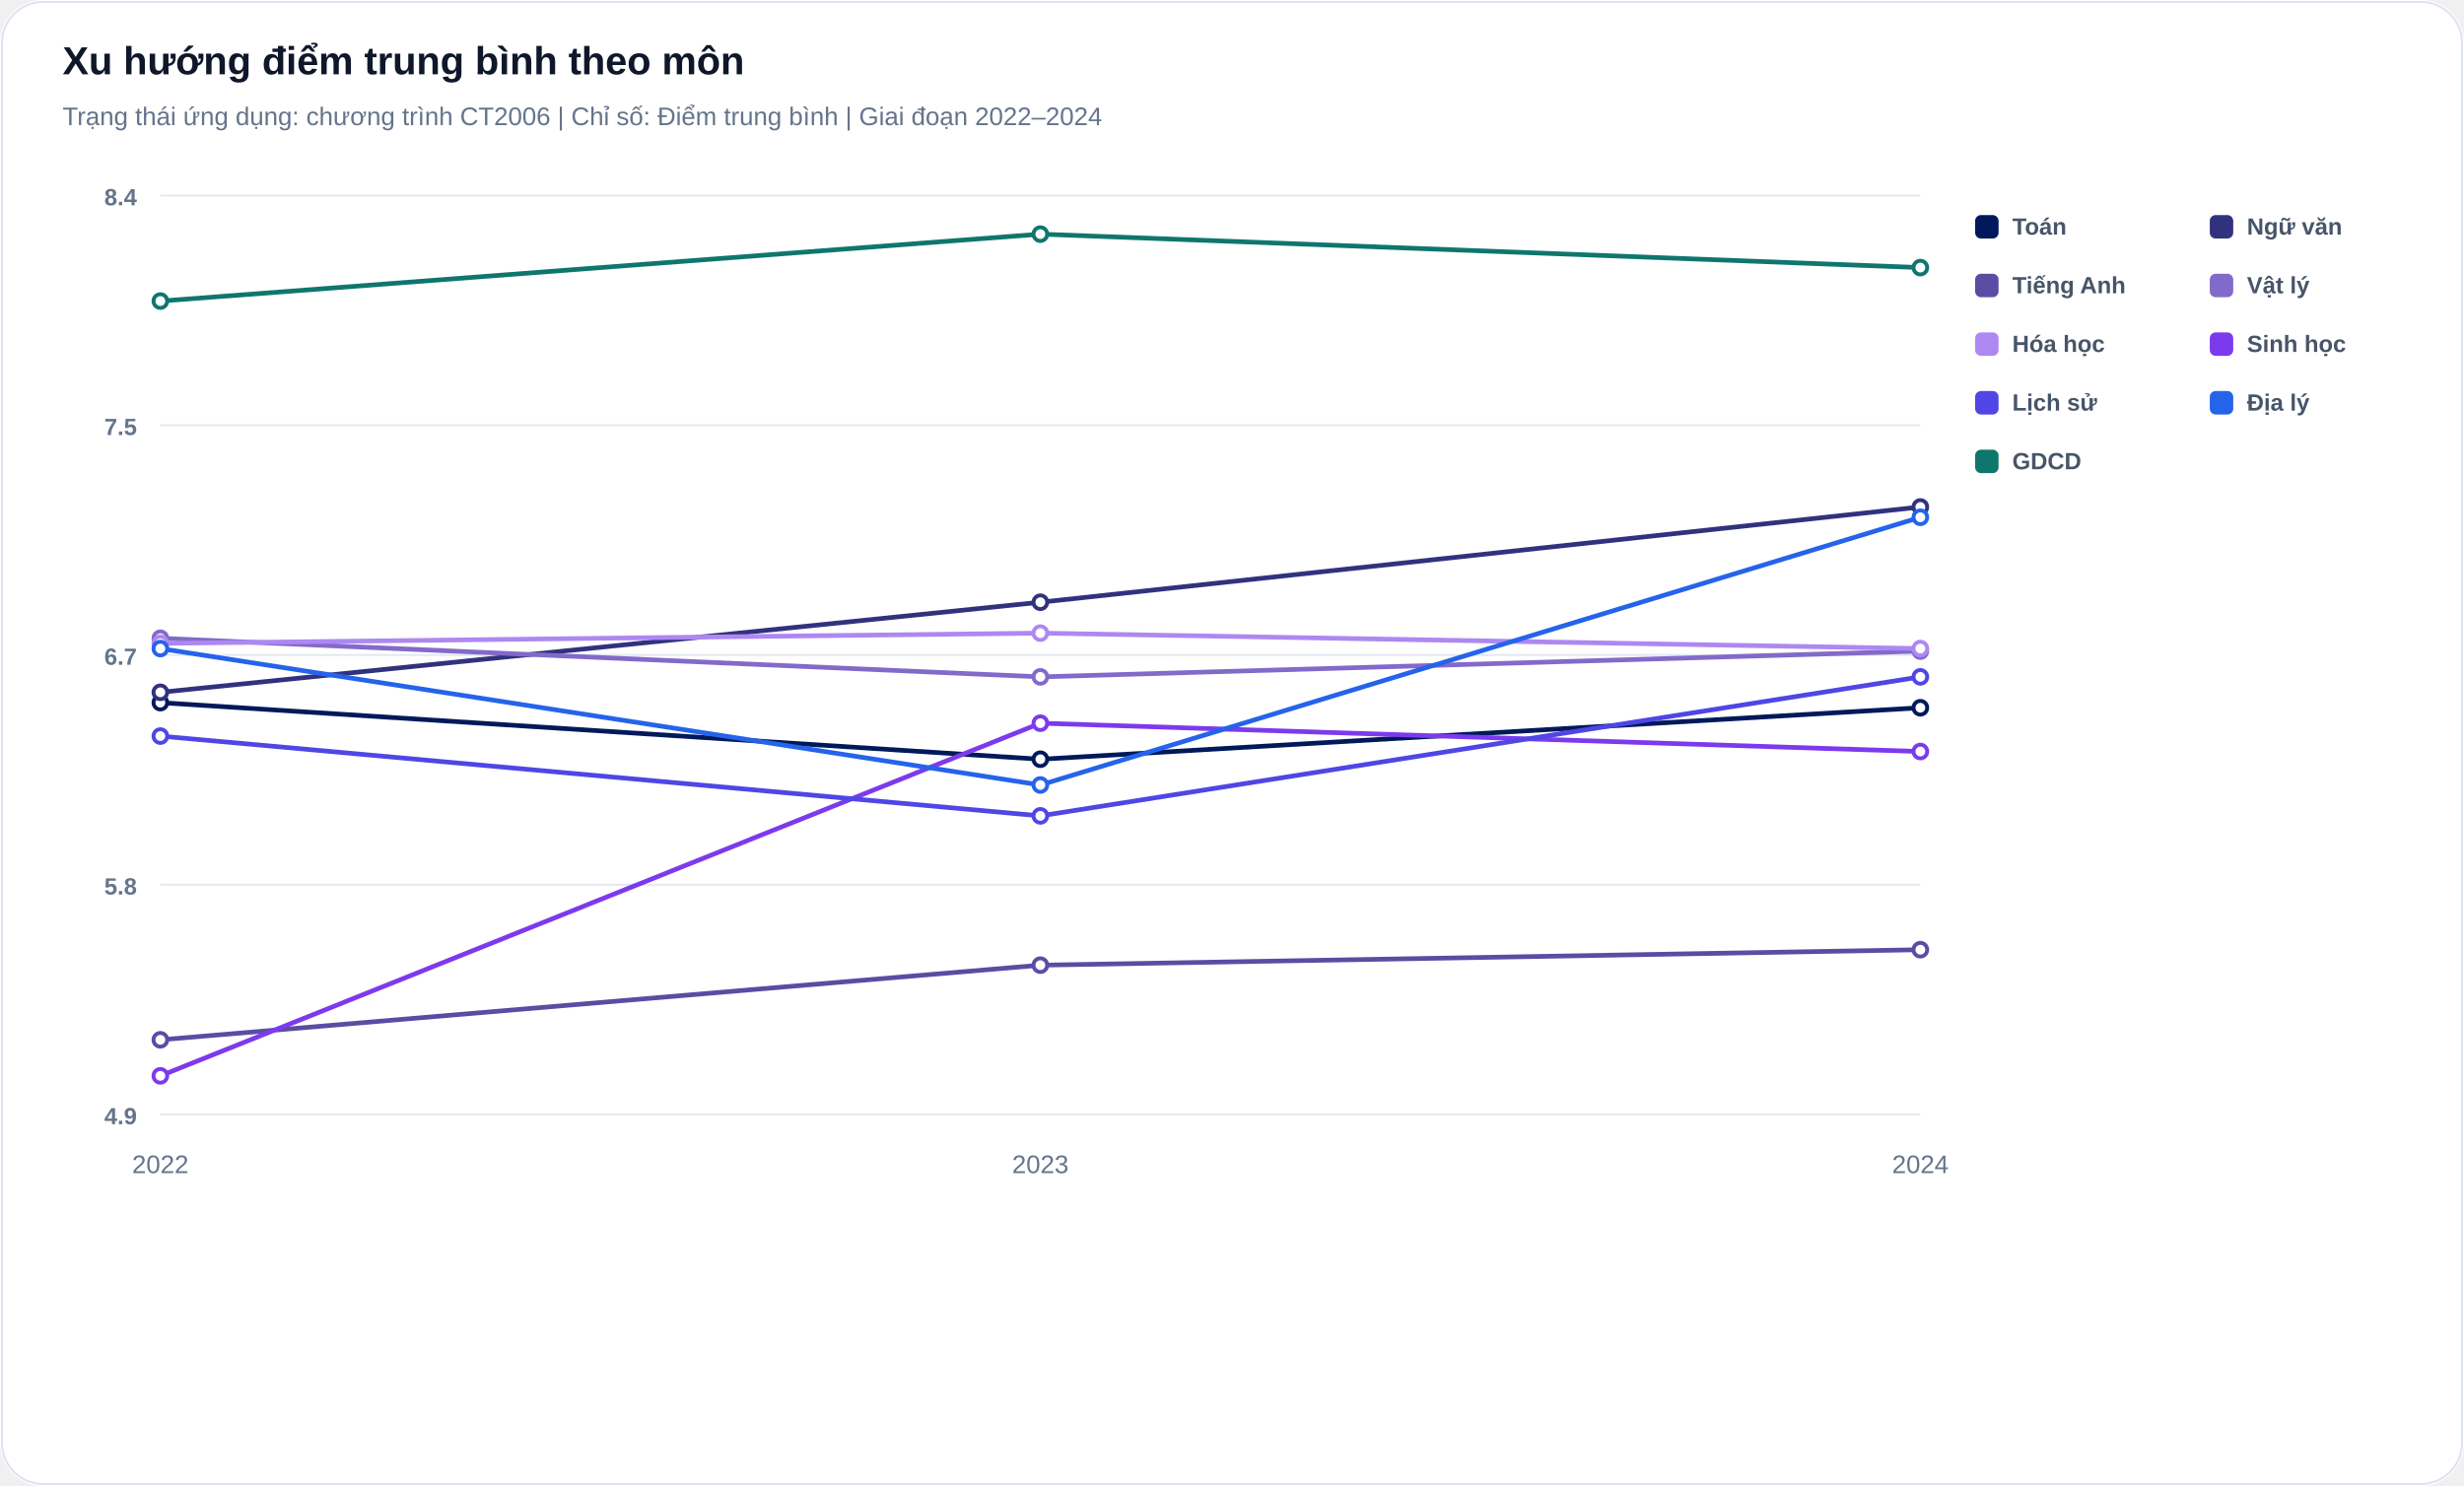
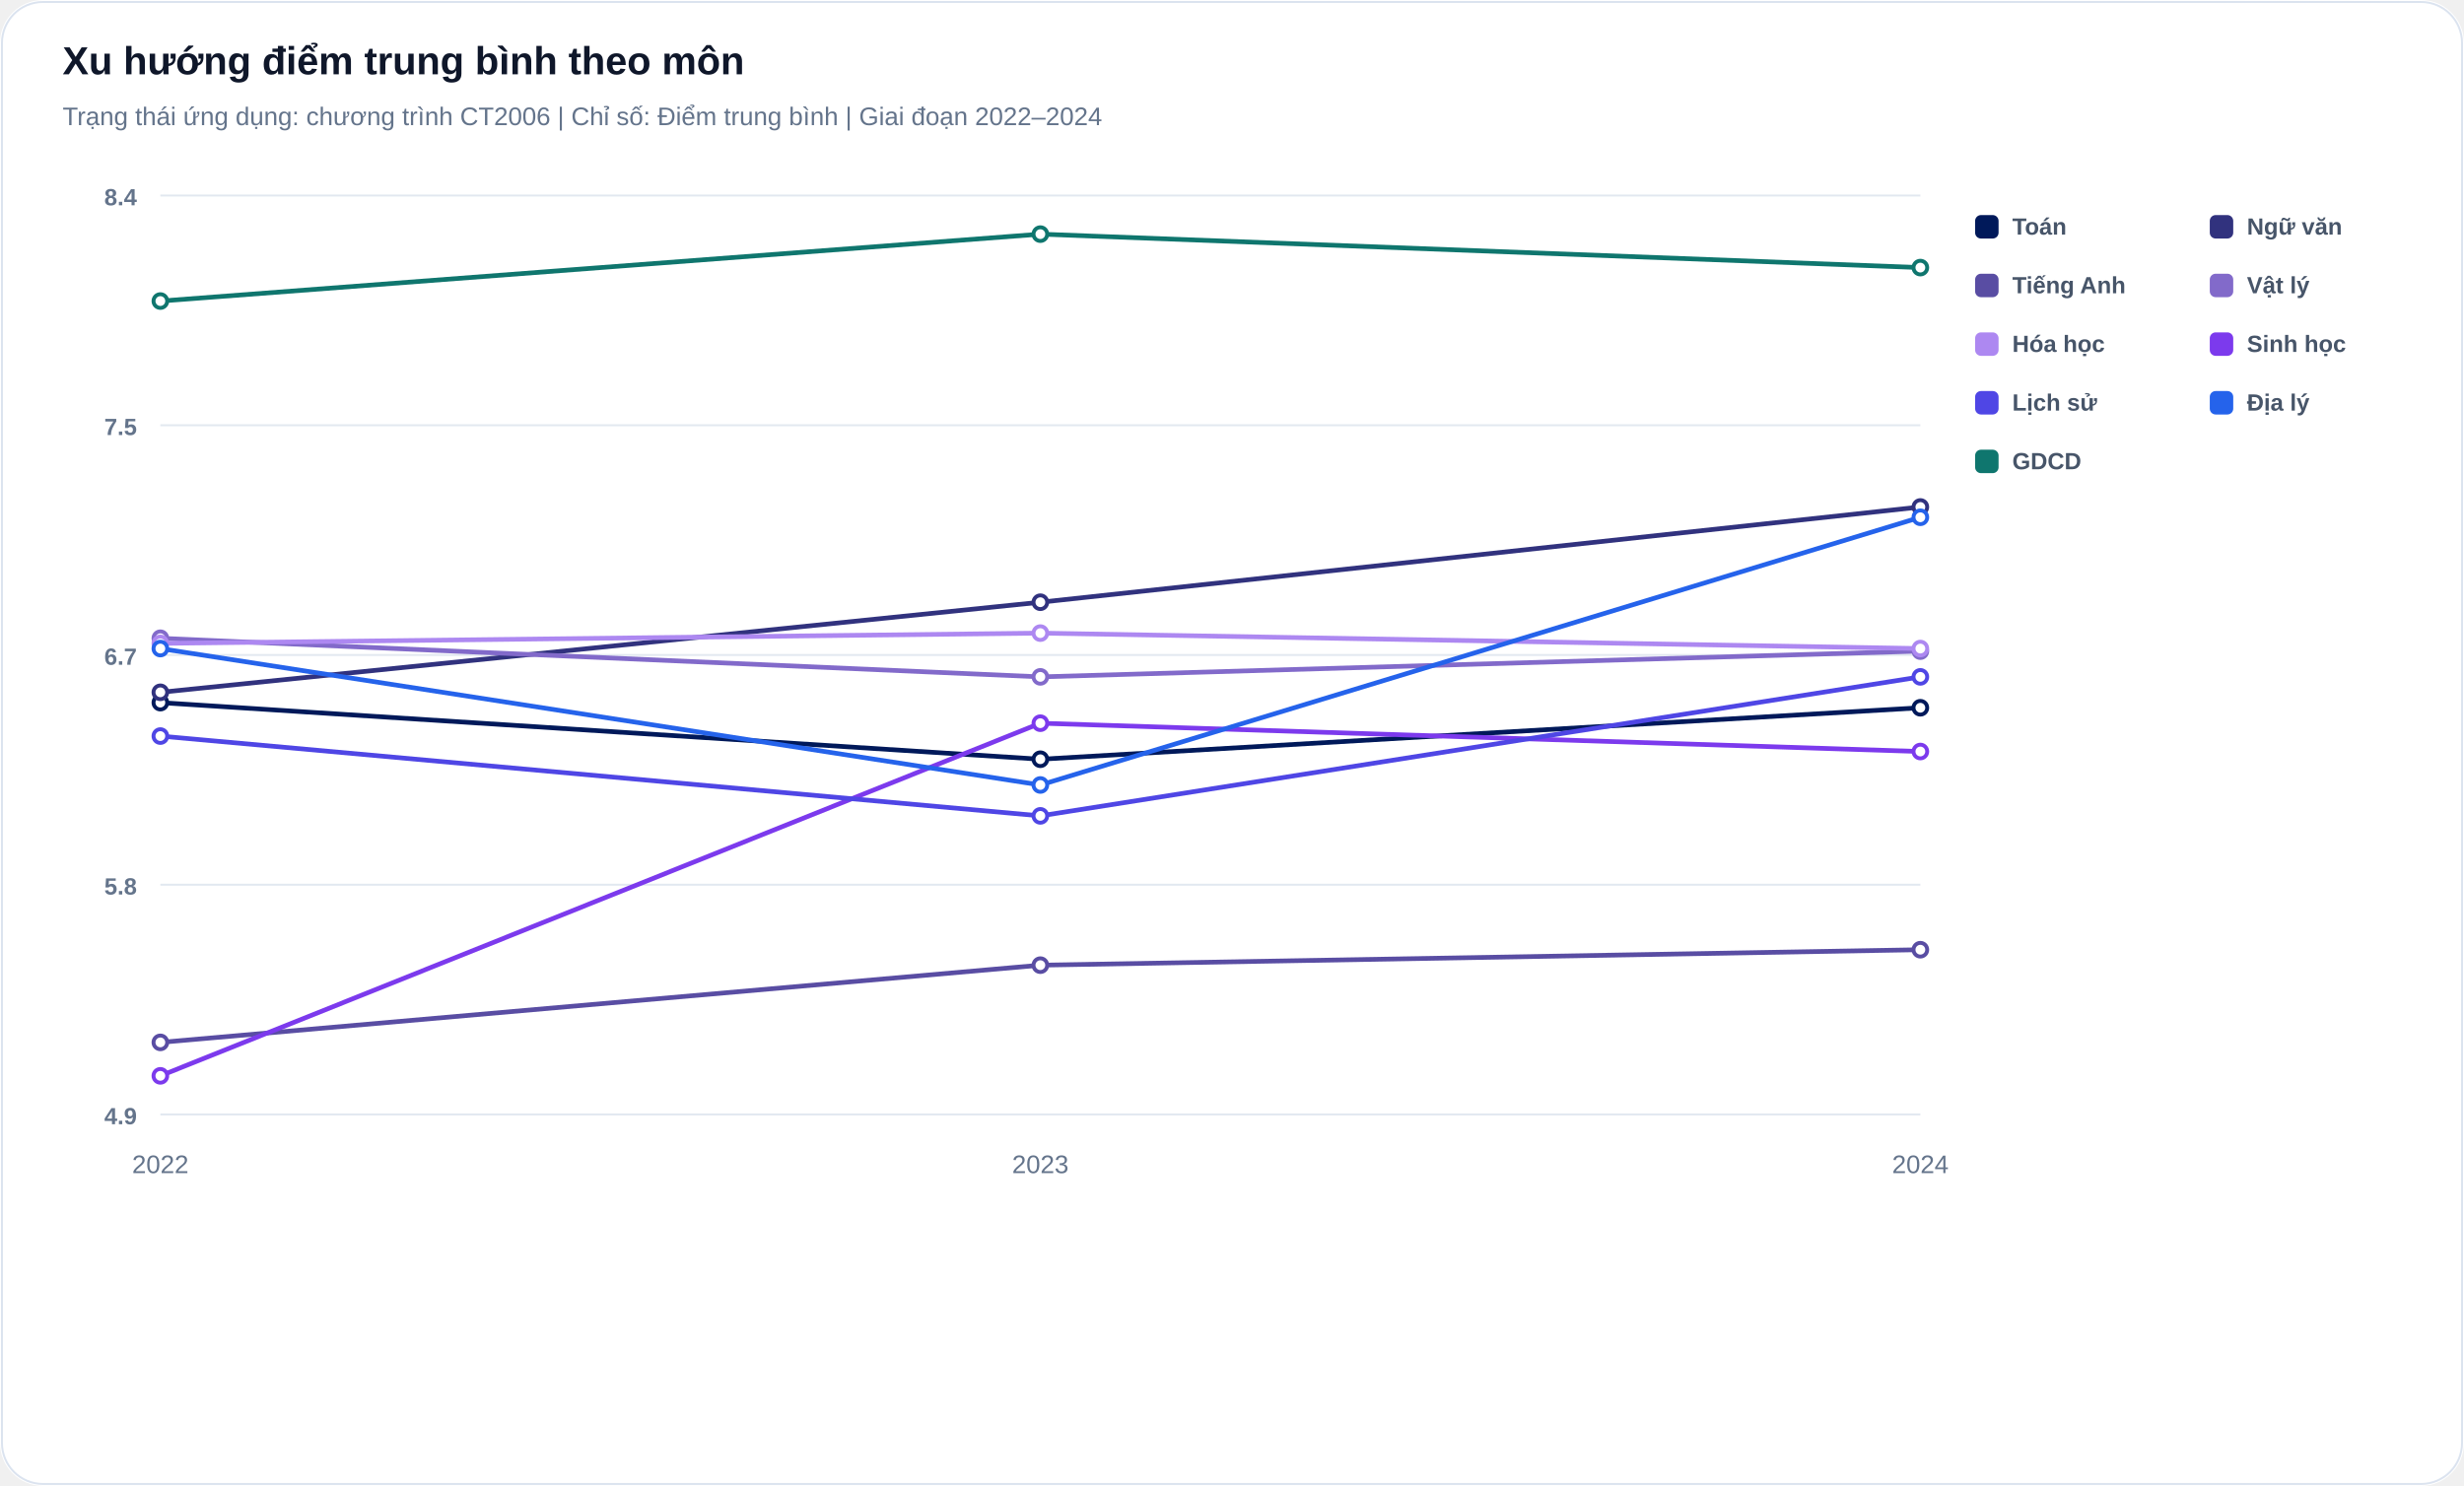
<svg xmlns="http://www.w3.org/2000/svg" viewBox="0 0 1260 760" width="1260" height="760">
-   <rect width="1260" height="760" rx="22" fill="#ffffff" />
+   <rect width="1260" height="760" rx="22" fill="#fff" />
  <rect x="1" y="1" width="1258" height="758" rx="21" fill="none" stroke="#dbe3ef" />
-   <text x="32" y="38" font-family="Arial, sans-serif" font-size="20" font-weight="800" fill="#0f172a">Xu hướng điểm trung bình theo môn</text>
-   <text x="32" y="64" font-family="Arial, sans-serif" font-size="13" fill="#64748b">Trạng thái ứng dụng: chương trình CT2006 | Chỉ số: Điểm trung bình | Giai đoạn 2022–2024</text>
+   <text x="32" y="38" font-family="Arial" font-size="20" font-weight="800" fill="#0f172a">Xu hướng điểm trung bình theo môn</text>
+   <text x="32" y="64" font-family="Arial" font-size="13" fill="#64748b">Trạng thái ứng dụng: chương trình CT2006 | Chỉ số: Điểm trung bình | Giai đoạn 2022–2024</text>
  <line x1="82" x2="982" y1="100" y2="100" stroke="#e2e8f0" />
  <text x="70" y="105" text-anchor="end" font-family="Arial" font-size="12" font-weight="700" fill="#64748b">8.4</text>
  <line x1="82" x2="982" y1="217.5" y2="217.5" stroke="#e2e8f0" />
  <text x="70" y="222.5" text-anchor="end" font-family="Arial" font-size="12" font-weight="700" fill="#64748b">7.5</text>
  <line x1="82" x2="982" y1="335" y2="335" stroke="#e2e8f0" />
  <text x="70" y="340" text-anchor="end" font-family="Arial" font-size="12" font-weight="700" fill="#64748b">6.7</text>
  <line x1="82" x2="982" y1="452.5" y2="452.5" stroke="#e2e8f0" />
  <text x="70" y="457.5" text-anchor="end" font-family="Arial" font-size="12" font-weight="700" fill="#64748b">5.8</text>
  <line x1="82" x2="982" y1="570" y2="570" stroke="#e2e8f0" />
  <text x="70" y="575" text-anchor="end" font-family="Arial" font-size="12" font-weight="700" fill="#64748b">4.9</text>
  <text x="82" y="600" text-anchor="middle" font-family="Arial" font-size="13" fill="#64748b">2022</text>
  <text x="532" y="600" text-anchor="middle" font-family="Arial" font-size="13" fill="#64748b">2023</text>
  <text x="982" y="600" text-anchor="middle" font-family="Arial" font-size="13" fill="#64748b">2024</text>
  <path d="M 82 359.356 L 532 388.319 L 982 361.989" fill="none" stroke="#00195A" stroke-width="2.4" stroke-linecap="round" stroke-linejoin="round" />
-   <circle cx="82" cy="359.356" r="3.5" fill="white" stroke="#00195A" stroke-width="2" />
-   <circle cx="532" cy="388.319" r="3.5" fill="white" stroke="#00195A" stroke-width="2" />
-   <circle cx="982" cy="361.989" r="3.5" fill="white" stroke="#00195A" stroke-width="2" />
+   <circle cx="82" cy="359.356" r="3.5" fill="#fff" stroke="#00195A" stroke-width="2" />
+   <circle cx="532" cy="388.319" r="3.5" fill="#fff" stroke="#00195A" stroke-width="2" />
+   <circle cx="982" cy="361.989" r="3.5" fill="#fff" stroke="#00195A" stroke-width="2" />
  <path d="M 82 354.09 L 532 308.011 L 982 259.3" fill="none" stroke="#31327E" stroke-width="2.4" stroke-linecap="round" stroke-linejoin="round" />
-   <circle cx="82" cy="354.09" r="3.5" fill="white" stroke="#31327E" stroke-width="2" />
-   <circle cx="532" cy="308.011" r="3.5" fill="white" stroke="#31327E" stroke-width="2" />
-   <circle cx="982" cy="259.3" r="3.5" fill="white" stroke="#31327E" stroke-width="2" />
-   <path d="M 82 531.821 L 532 493.641 L 982 485.742" fill="none" stroke="#594DA3" stroke-width="2.4" stroke-linecap="round" stroke-linejoin="round" />
-   <circle cx="82" cy="531.821" r="3.5" fill="white" stroke="#594DA3" stroke-width="2" />
-   <circle cx="532" cy="493.641" r="3.5" fill="white" stroke="#594DA3" stroke-width="2" />
-   <circle cx="982" cy="485.742" r="3.5" fill="white" stroke="#594DA3" stroke-width="2" />
+   <circle cx="82" cy="354.09" r="3.5" fill="#fff" stroke="#31327E" stroke-width="2" />
+   <circle cx="532" cy="308.011" r="3.5" fill="#fff" stroke="#31327E" stroke-width="2" />
+   <circle cx="982" cy="259.3" r="3.5" fill="#fff" stroke="#31327E" stroke-width="2" />
+   <path d="M 82 533.137 L 532 493.641 L 982 485.742" fill="none" stroke="#594DA3" stroke-width="2.4" stroke-linecap="round" stroke-linejoin="round" />
+   <circle cx="82" cy="533.137" r="3.5" fill="#fff" stroke="#594DA3" stroke-width="2" />
+   <circle cx="532" cy="493.641" r="3.5" fill="#fff" stroke="#594DA3" stroke-width="2" />
+   <circle cx="982" cy="485.742" r="3.5" fill="#fff" stroke="#594DA3" stroke-width="2" />
  <path d="M 82 326.443 L 532 346.19 L 982 333.025" fill="none" stroke="#826ACA" stroke-width="2.4" stroke-linecap="round" stroke-linejoin="round" />
-   <circle cx="82" cy="326.443" r="3.5" fill="white" stroke="#826ACA" stroke-width="2" />
-   <circle cx="532" cy="346.19" r="3.5" fill="white" stroke="#826ACA" stroke-width="2" />
-   <circle cx="982" cy="333.025" r="3.5" fill="white" stroke="#826ACA" stroke-width="2" />
+   <circle cx="82" cy="326.443" r="3.5" fill="#fff" stroke="#826ACA" stroke-width="2" />
+   <circle cx="532" cy="346.19" r="3.5" fill="#fff" stroke="#826ACA" stroke-width="2" />
+   <circle cx="982" cy="333.025" r="3.5" fill="#fff" stroke="#826ACA" stroke-width="2" />
  <path d="M 82 329.076 L 532 323.81 L 982 331.709" fill="none" stroke="#AD88F1" stroke-width="2.4" stroke-linecap="round" stroke-linejoin="round" />
-   <circle cx="82" cy="329.076" r="3.5" fill="white" stroke="#AD88F1" stroke-width="2" />
-   <circle cx="532" cy="323.81" r="3.5" fill="white" stroke="#AD88F1" stroke-width="2" />
-   <circle cx="982" cy="331.709" r="3.5" fill="white" stroke="#AD88F1" stroke-width="2" />
+   <circle cx="82" cy="329.076" r="3.5" fill="#fff" stroke="#AD88F1" stroke-width="2" />
+   <circle cx="532" cy="323.81" r="3.5" fill="#fff" stroke="#AD88F1" stroke-width="2" />
+   <circle cx="982" cy="331.709" r="3.5" fill="#fff" stroke="#AD88F1" stroke-width="2" />
  <path d="M 82 550.252 L 532 369.888 L 982 384.37" fill="none" stroke="#7C3AED" stroke-width="2.4" stroke-linecap="round" stroke-linejoin="round" />
-   <circle cx="82" cy="550.252" r="3.5" fill="white" stroke="#7C3AED" stroke-width="2" />
-   <circle cx="532" cy="369.888" r="3.5" fill="white" stroke="#7C3AED" stroke-width="2" />
-   <circle cx="982" cy="384.37" r="3.5" fill="white" stroke="#7C3AED" stroke-width="2" />
+   <circle cx="82" cy="550.252" r="3.5" fill="#fff" stroke="#7C3AED" stroke-width="2" />
+   <circle cx="532" cy="369.888" r="3.5" fill="#fff" stroke="#7C3AED" stroke-width="2" />
+   <circle cx="982" cy="384.37" r="3.5" fill="#fff" stroke="#7C3AED" stroke-width="2" />
  <path d="M 82 376.471 L 532 417.283 L 982 346.19" fill="none" stroke="#4F46E5" stroke-width="2.4" stroke-linecap="round" stroke-linejoin="round" />
-   <circle cx="82" cy="376.471" r="3.5" fill="white" stroke="#4F46E5" stroke-width="2" />
-   <circle cx="532" cy="417.283" r="3.5" fill="white" stroke="#4F46E5" stroke-width="2" />
-   <circle cx="982" cy="346.19" r="3.5" fill="white" stroke="#4F46E5" stroke-width="2" />
+   <circle cx="82" cy="376.471" r="3.5" fill="#fff" stroke="#4F46E5" stroke-width="2" />
+   <circle cx="532" cy="417.283" r="3.5" fill="#fff" stroke="#4F46E5" stroke-width="2" />
+   <circle cx="982" cy="346.19" r="3.5" fill="#fff" stroke="#4F46E5" stroke-width="2" />
  <path d="M 82 331.709 L 532 401.485 L 982 264.566" fill="none" stroke="#2563EB" stroke-width="2.4" stroke-linecap="round" stroke-linejoin="round" />
-   <circle cx="82" cy="331.709" r="3.5" fill="white" stroke="#2563EB" stroke-width="2" />
-   <circle cx="532" cy="401.485" r="3.5" fill="white" stroke="#2563EB" stroke-width="2" />
-   <circle cx="982" cy="264.566" r="3.5" fill="white" stroke="#2563EB" stroke-width="2" />
+   <circle cx="82" cy="331.709" r="3.5" fill="#fff" stroke="#2563EB" stroke-width="2" />
+   <circle cx="532" cy="401.485" r="3.5" fill="#fff" stroke="#2563EB" stroke-width="2" />
+   <circle cx="982" cy="264.566" r="3.5" fill="#fff" stroke="#2563EB" stroke-width="2" />
  <path d="M 82 153.978 L 532 119.748 L 982 136.863" fill="none" stroke="#0F766E" stroke-width="2.4" stroke-linecap="round" stroke-linejoin="round" />
-   <circle cx="82" cy="153.978" r="3.5" fill="white" stroke="#0F766E" stroke-width="2" />
-   <circle cx="532" cy="119.748" r="3.5" fill="white" stroke="#0F766E" stroke-width="2" />
-   <circle cx="982" cy="136.863" r="3.5" fill="white" stroke="#0F766E" stroke-width="2" />
+   <circle cx="82" cy="153.978" r="3.5" fill="#fff" stroke="#0F766E" stroke-width="2" />
+   <circle cx="532" cy="119.748" r="3.5" fill="#fff" stroke="#0F766E" stroke-width="2" />
+   <circle cx="982" cy="136.863" r="3.5" fill="#fff" stroke="#0F766E" stroke-width="2" />
  <rect x="1010" y="110" width="12" height="12" rx="3" fill="#00195A" />
  <text x="1029" y="120" font-family="Arial" font-size="12" font-weight="700" fill="#475569">Toán</text>
  <rect x="1130" y="110" width="12" height="12" rx="3" fill="#31327E" />
  <text x="1149" y="120" font-family="Arial" font-size="12" font-weight="700" fill="#475569">Ngữ văn</text>
  <rect x="1010" y="140" width="12" height="12" rx="3" fill="#594DA3" />
  <text x="1029" y="150" font-family="Arial" font-size="12" font-weight="700" fill="#475569">Tiếng Anh</text>
  <rect x="1130" y="140" width="12" height="12" rx="3" fill="#826ACA" />
  <text x="1149" y="150" font-family="Arial" font-size="12" font-weight="700" fill="#475569">Vật lý</text>
  <rect x="1010" y="170" width="12" height="12" rx="3" fill="#AD88F1" />
  <text x="1029" y="180" font-family="Arial" font-size="12" font-weight="700" fill="#475569">Hóa học</text>
  <rect x="1130" y="170" width="12" height="12" rx="3" fill="#7C3AED" />
  <text x="1149" y="180" font-family="Arial" font-size="12" font-weight="700" fill="#475569">Sinh học</text>
  <rect x="1010" y="200" width="12" height="12" rx="3" fill="#4F46E5" />
  <text x="1029" y="210" font-family="Arial" font-size="12" font-weight="700" fill="#475569">Lịch sử</text>
  <rect x="1130" y="200" width="12" height="12" rx="3" fill="#2563EB" />
  <text x="1149" y="210" font-family="Arial" font-size="12" font-weight="700" fill="#475569">Địa lý</text>
  <rect x="1010" y="230" width="12" height="12" rx="3" fill="#0F766E" />
  <text x="1029" y="240" font-family="Arial" font-size="12" font-weight="700" fill="#475569">GDCD</text>
</svg>
